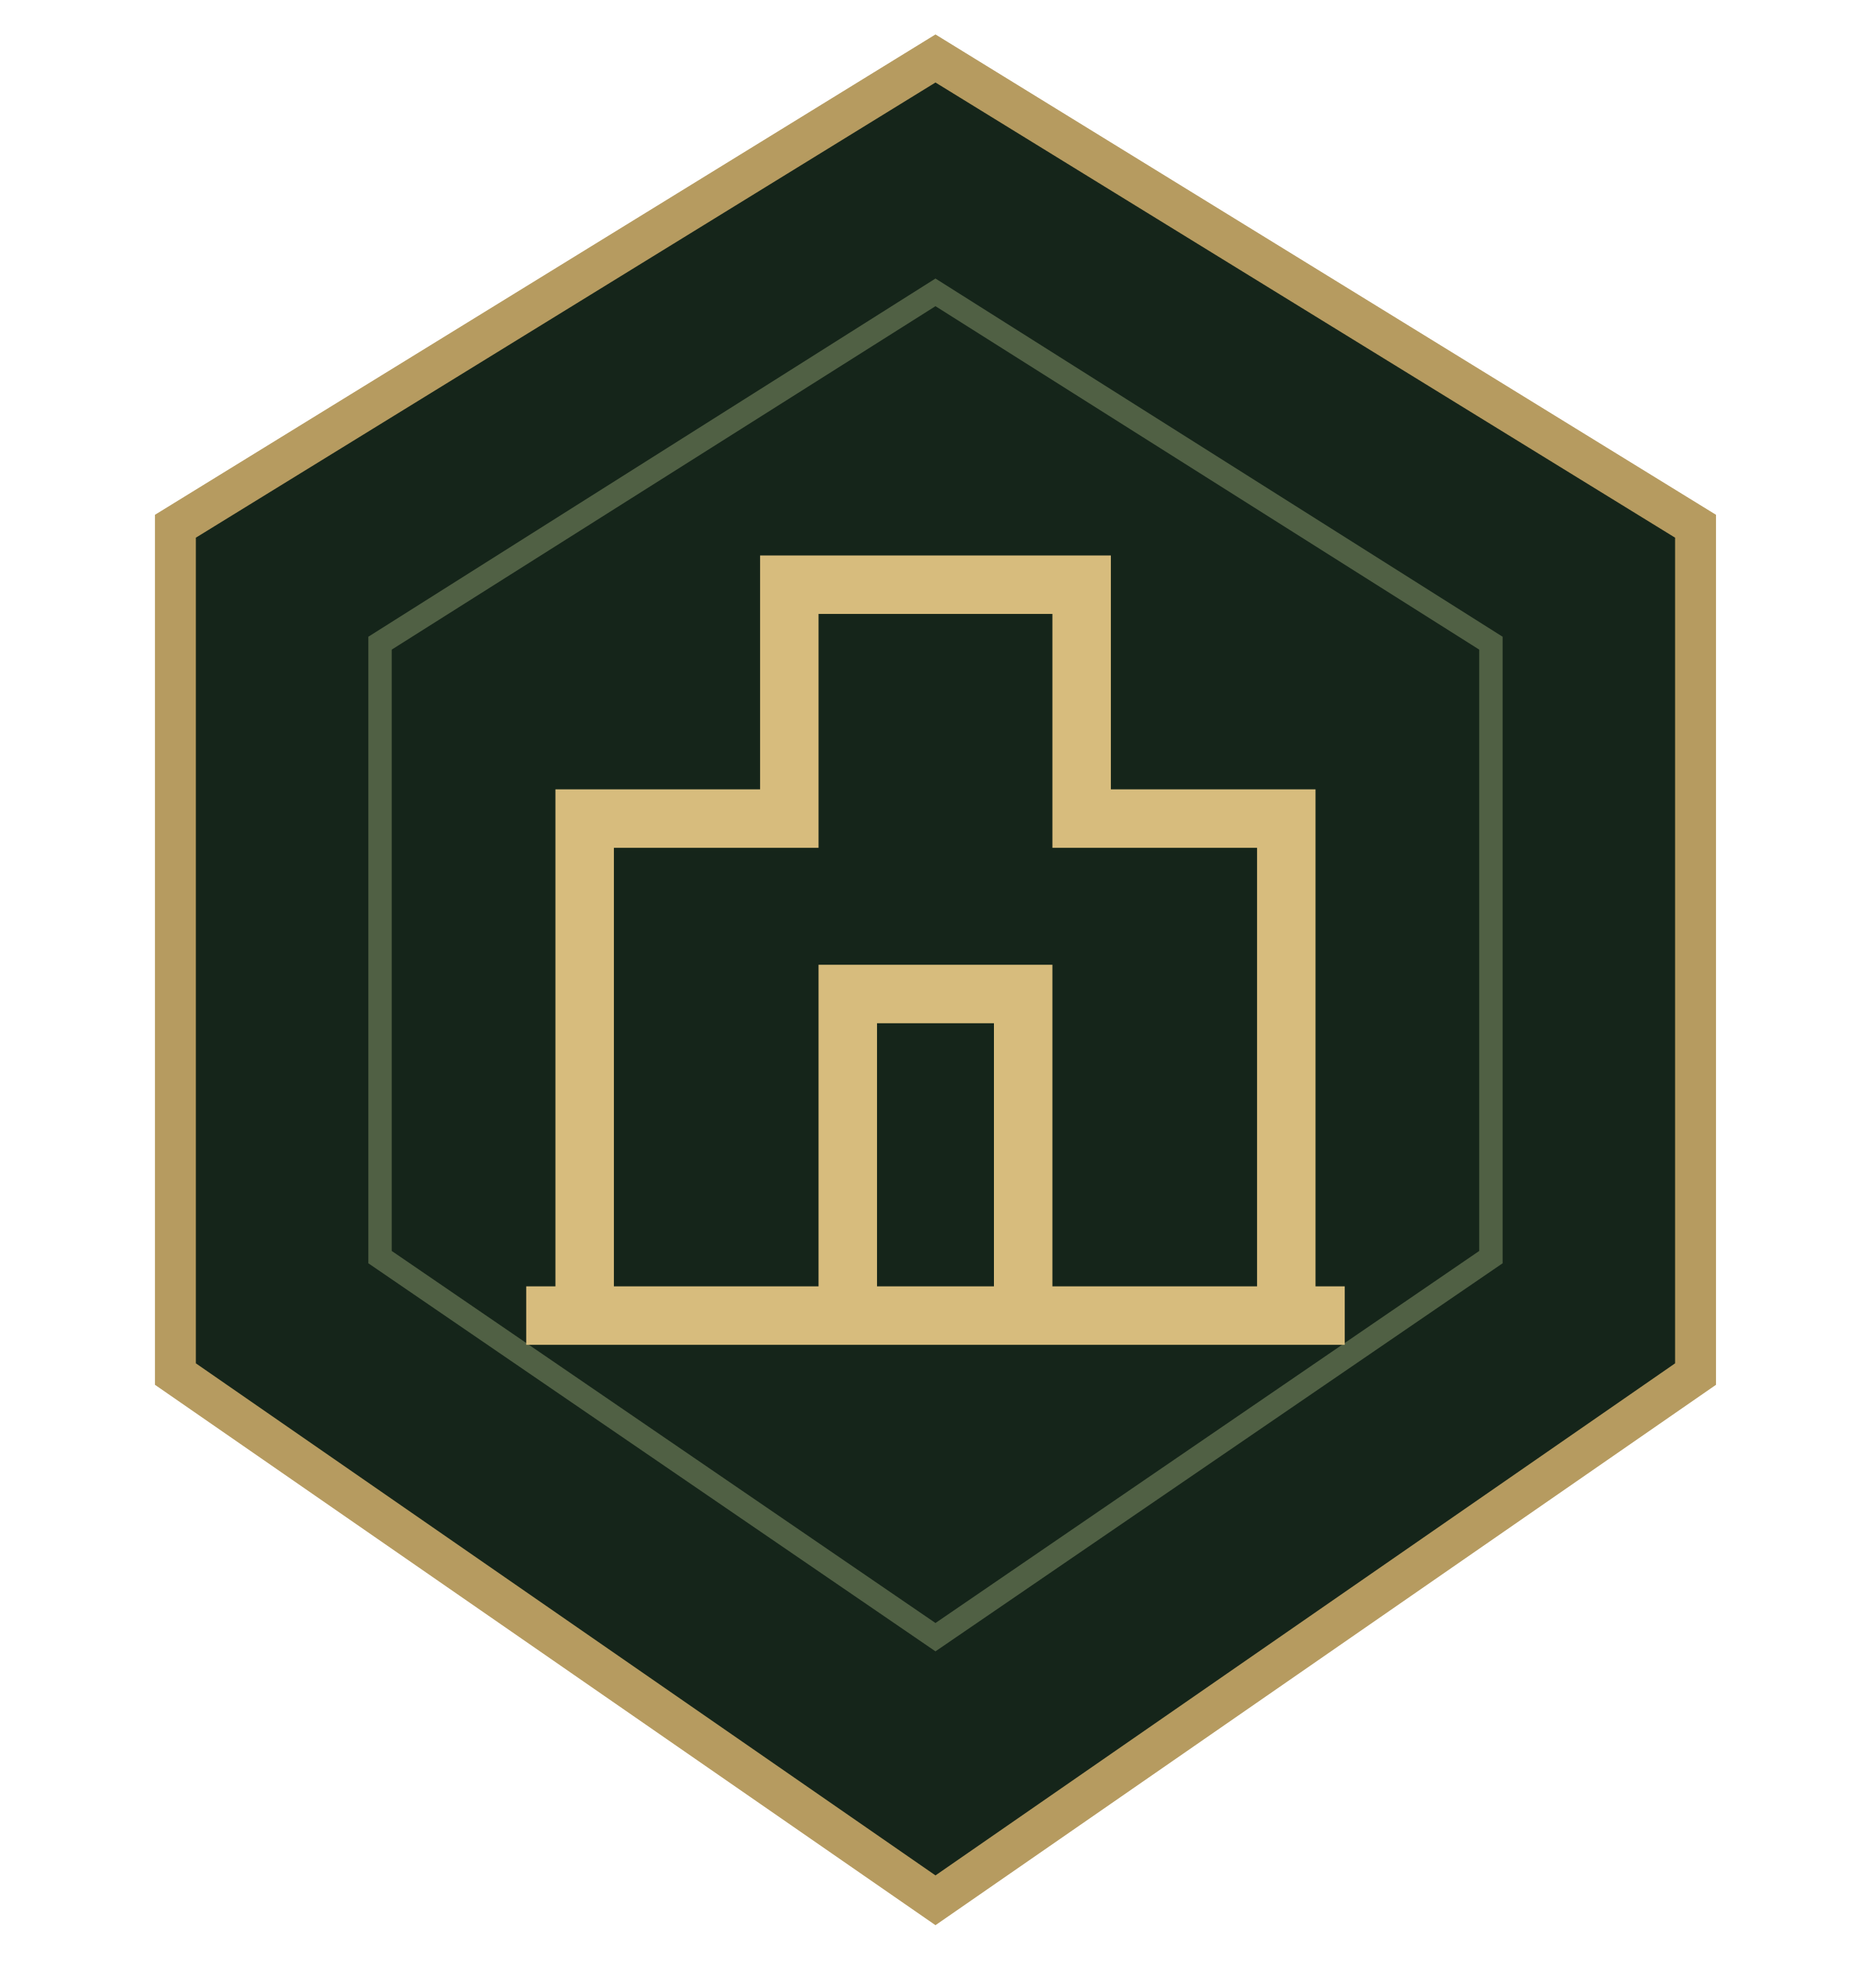
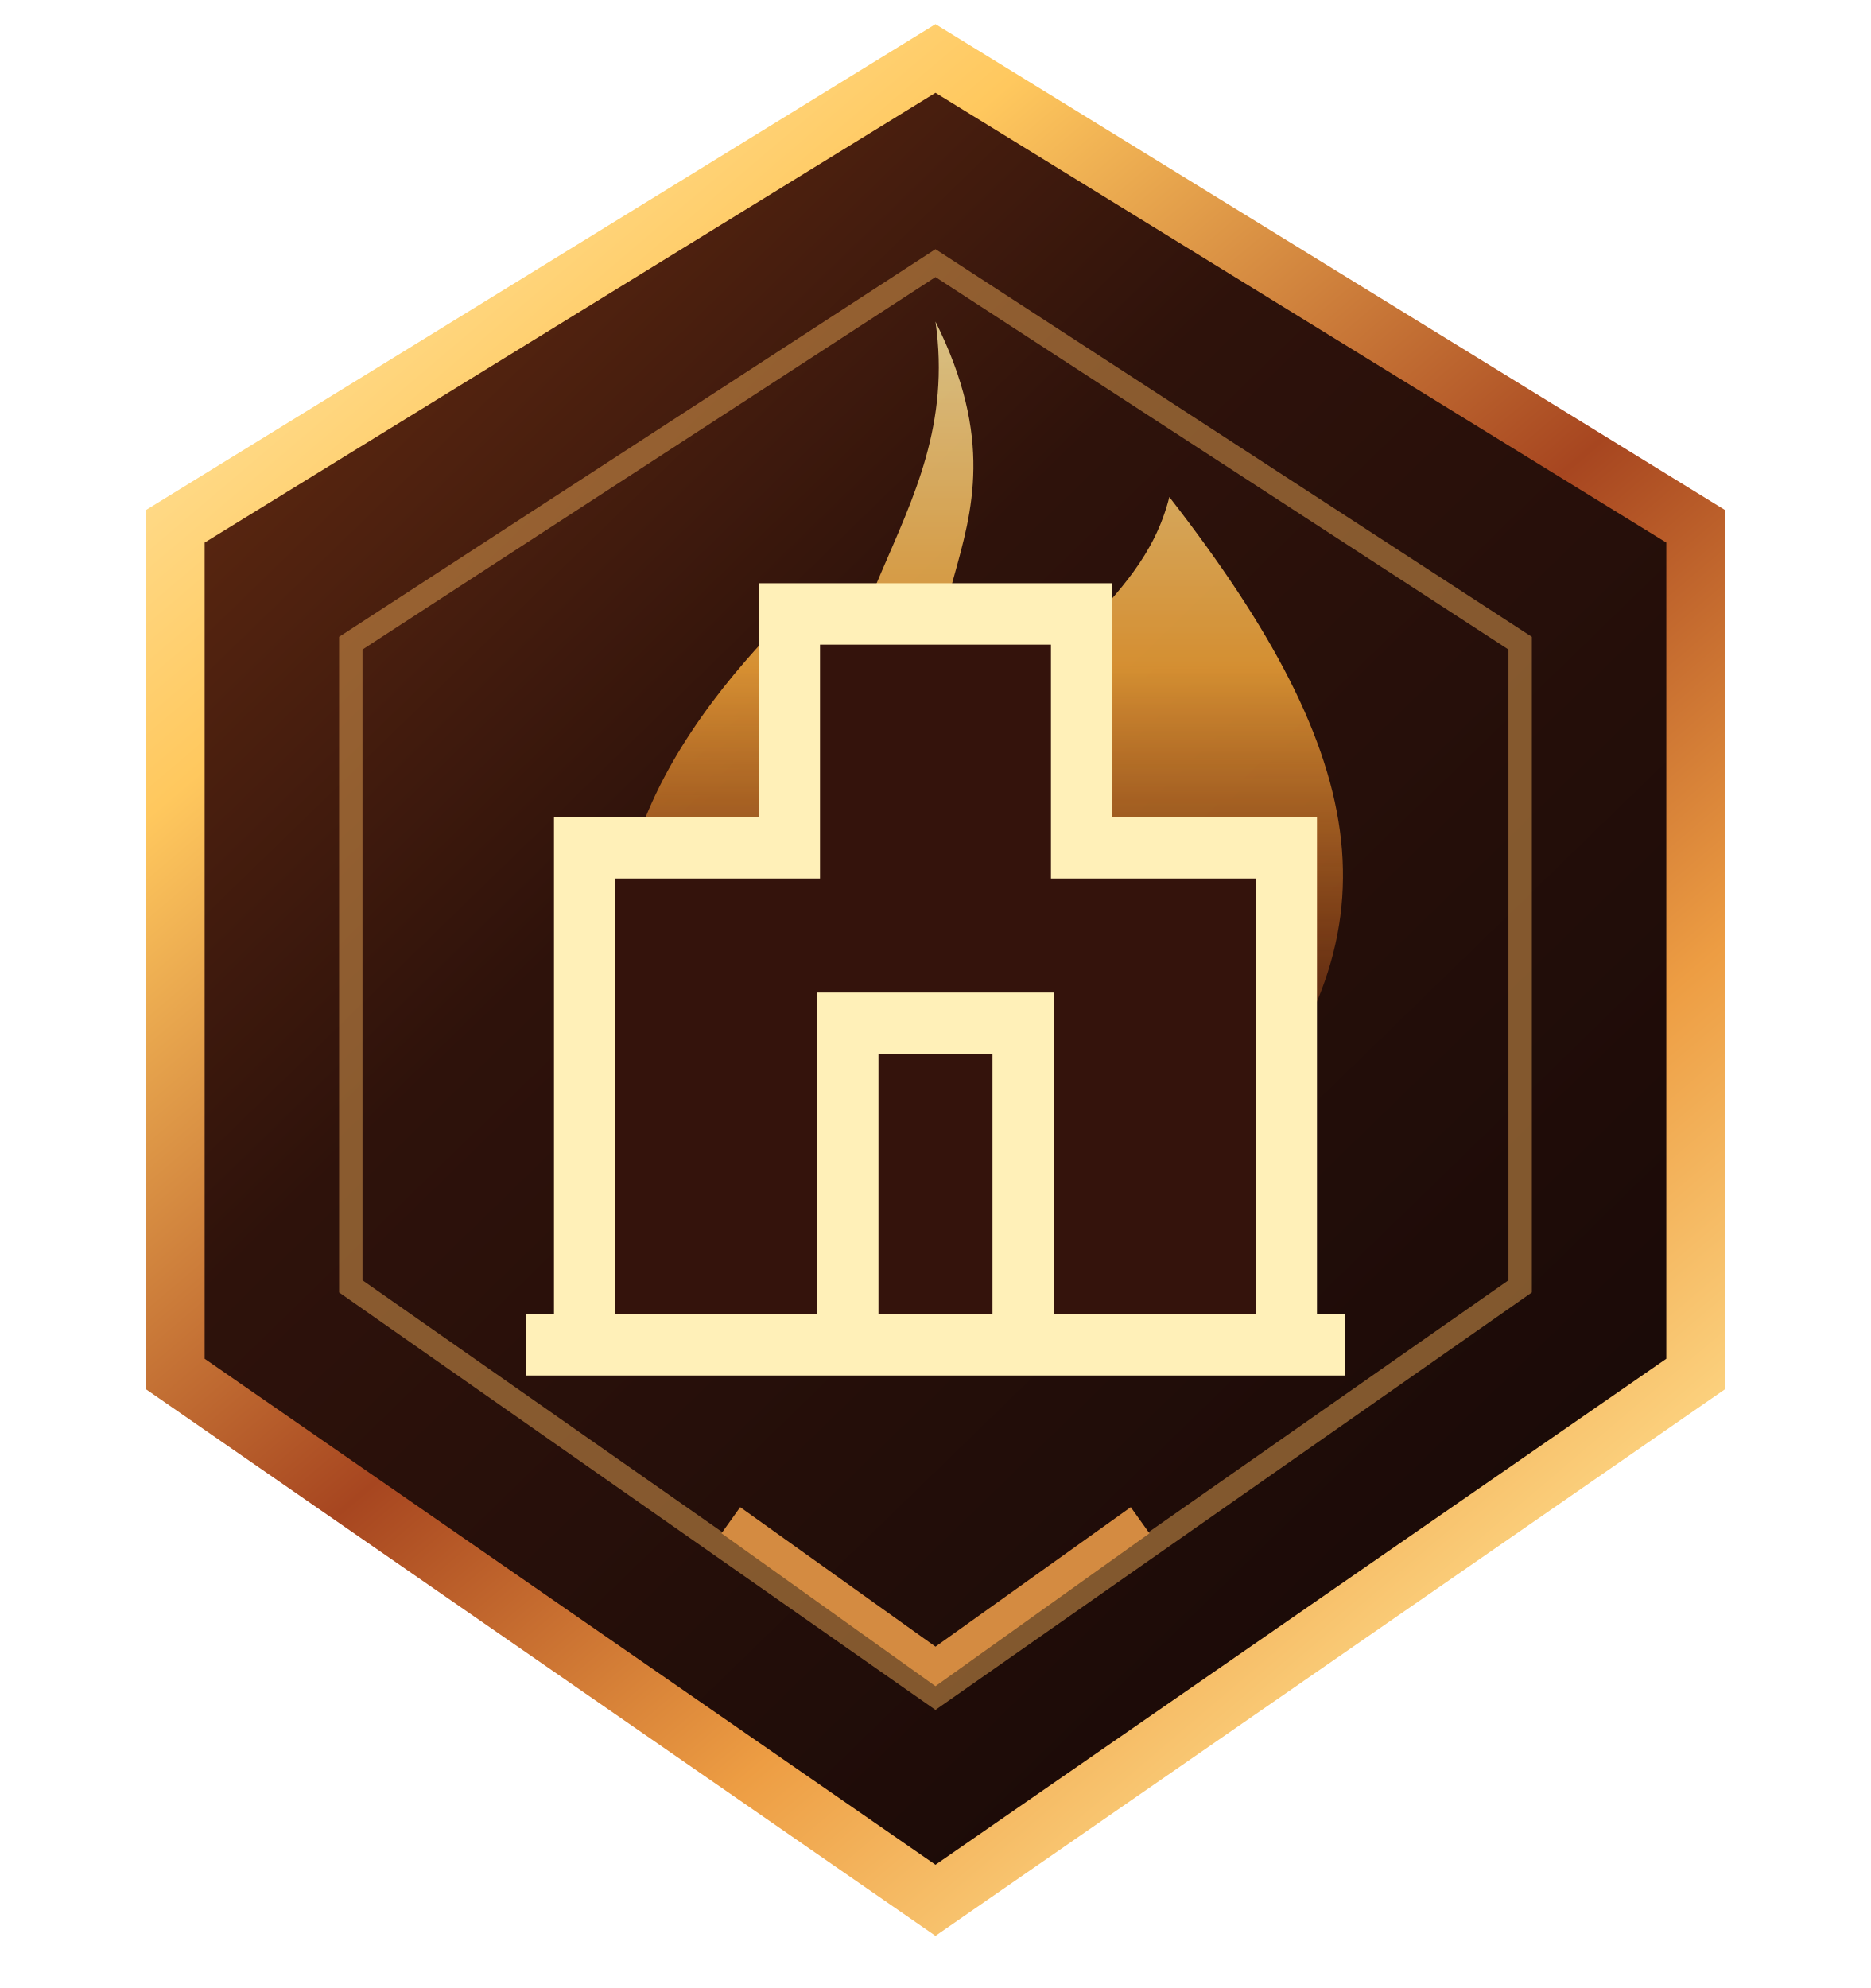
<svg xmlns="http://www.w3.org/2000/svg" viewBox="0 0 64 68">
-   <path d="M6 18 32 2l26 16v29L32 65 6 47Z" fill="#15251a" stroke="#b69b60" stroke-width="1.4" />
-   <path d="M13 22 32 10l19 12v21L32 56 13 43Z" fill="none" stroke="#506044" stroke-width=".8" />
-   <path d="M20 45V28h7v-8h10v8h7v17M18 45h28M29 45V34h6v11" stroke="#d7bc7d" stroke-width="2" fill="none" />
-   <path d="M35 13a5 5 0 0 1-7 5 5 5 0 0 0 7-5Z" fill="#d7bc7d" />
+   <defs>
+     <linearGradient id="rim" x1="0" y1="0" x2=".7" y2="1">
+       <stop stop-color="#fff1bd" />
+       <stop offset=".27" stop-color="#ffc85e" />
+       <stop offset=".58" stop-color="#a74620" />
+       <stop offset=".8" stop-color="#ed9d43" />
+       <stop offset="1" stop-color="#ffdd8b" />
+     </linearGradient>
+     <linearGradient id="metal" x2=".8" y2="1">
+       <stop stop-color="#733213" />
+       <stop offset=".42" stop-color="#2e120b" />
+       <stop offset="1" stop-color="#170907" />
+     </linearGradient>
+     <linearGradient id="fire" x2="0" y2="1">
+       <stop stop-color="#ffe9a2" />
+       <stop offset=".42" stop-color="#ffaf3c" />
+       <stop offset="1" stop-color="#e95b1c" stop-opacity=".12" />
+     </linearGradient>
+   </defs>
+   <path d="M6 18 32 2l26 16v29L32 65 6 47Z" fill="url(#metal)" stroke="url(#rim)" stroke-width="2" />
+   <path d="M12 22 32 9l20 13v22L32 58 12 44Z" fill="none" stroke="#e6a554" stroke-opacity=".5" stroke-width=".8" />
+   <path d="M32 11c4 8-3 10 2 16 1-5 5-6 6-10 7 9 8 15 2 22H24c-6-7-1-14 3-18-1 6 1 7 2 8-2-8 4-11 3-18Z" fill="url(#fire)" opacity=".8" />
+   <path d="M20 46V29h7v-8h10v8h7v17M18 46h28M29 46V35h6v11" stroke="#fff0b8" stroke-width="2.1" fill="#34130c" />
+   <path d="m25 52 7 5 7-5" stroke="#d48b41" stroke-width="1.1" fill="none" />
</svg>
